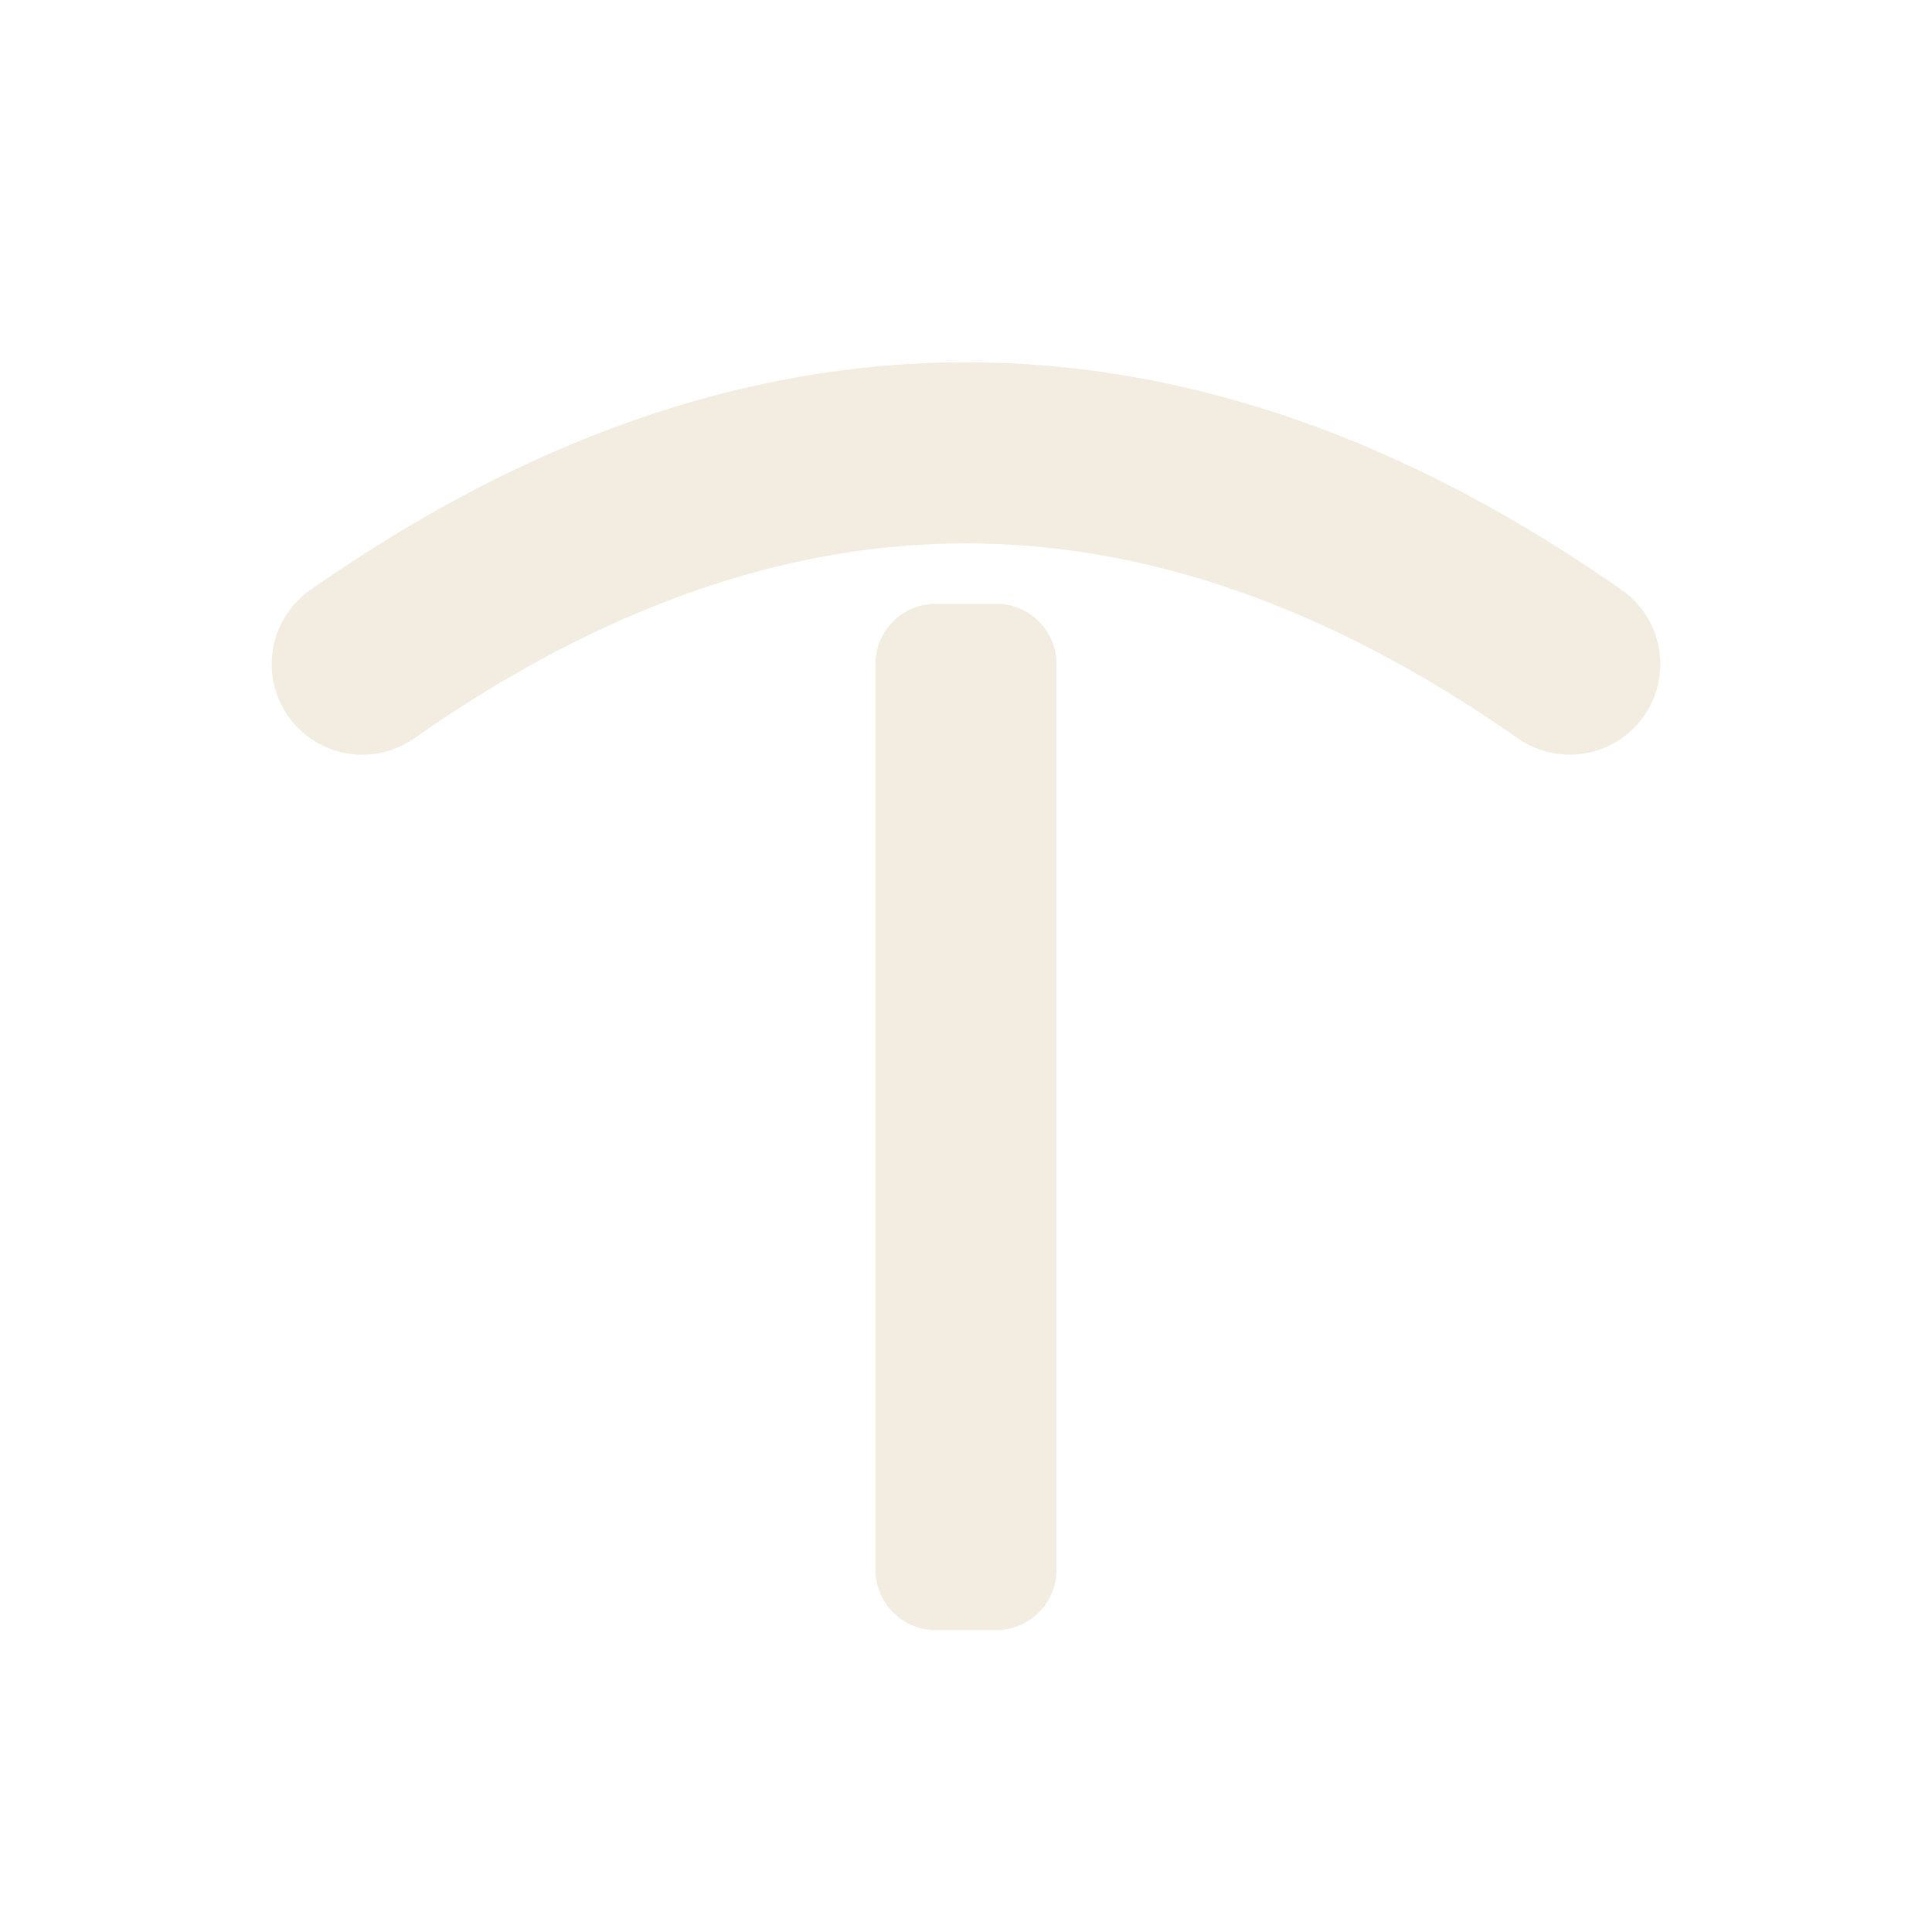
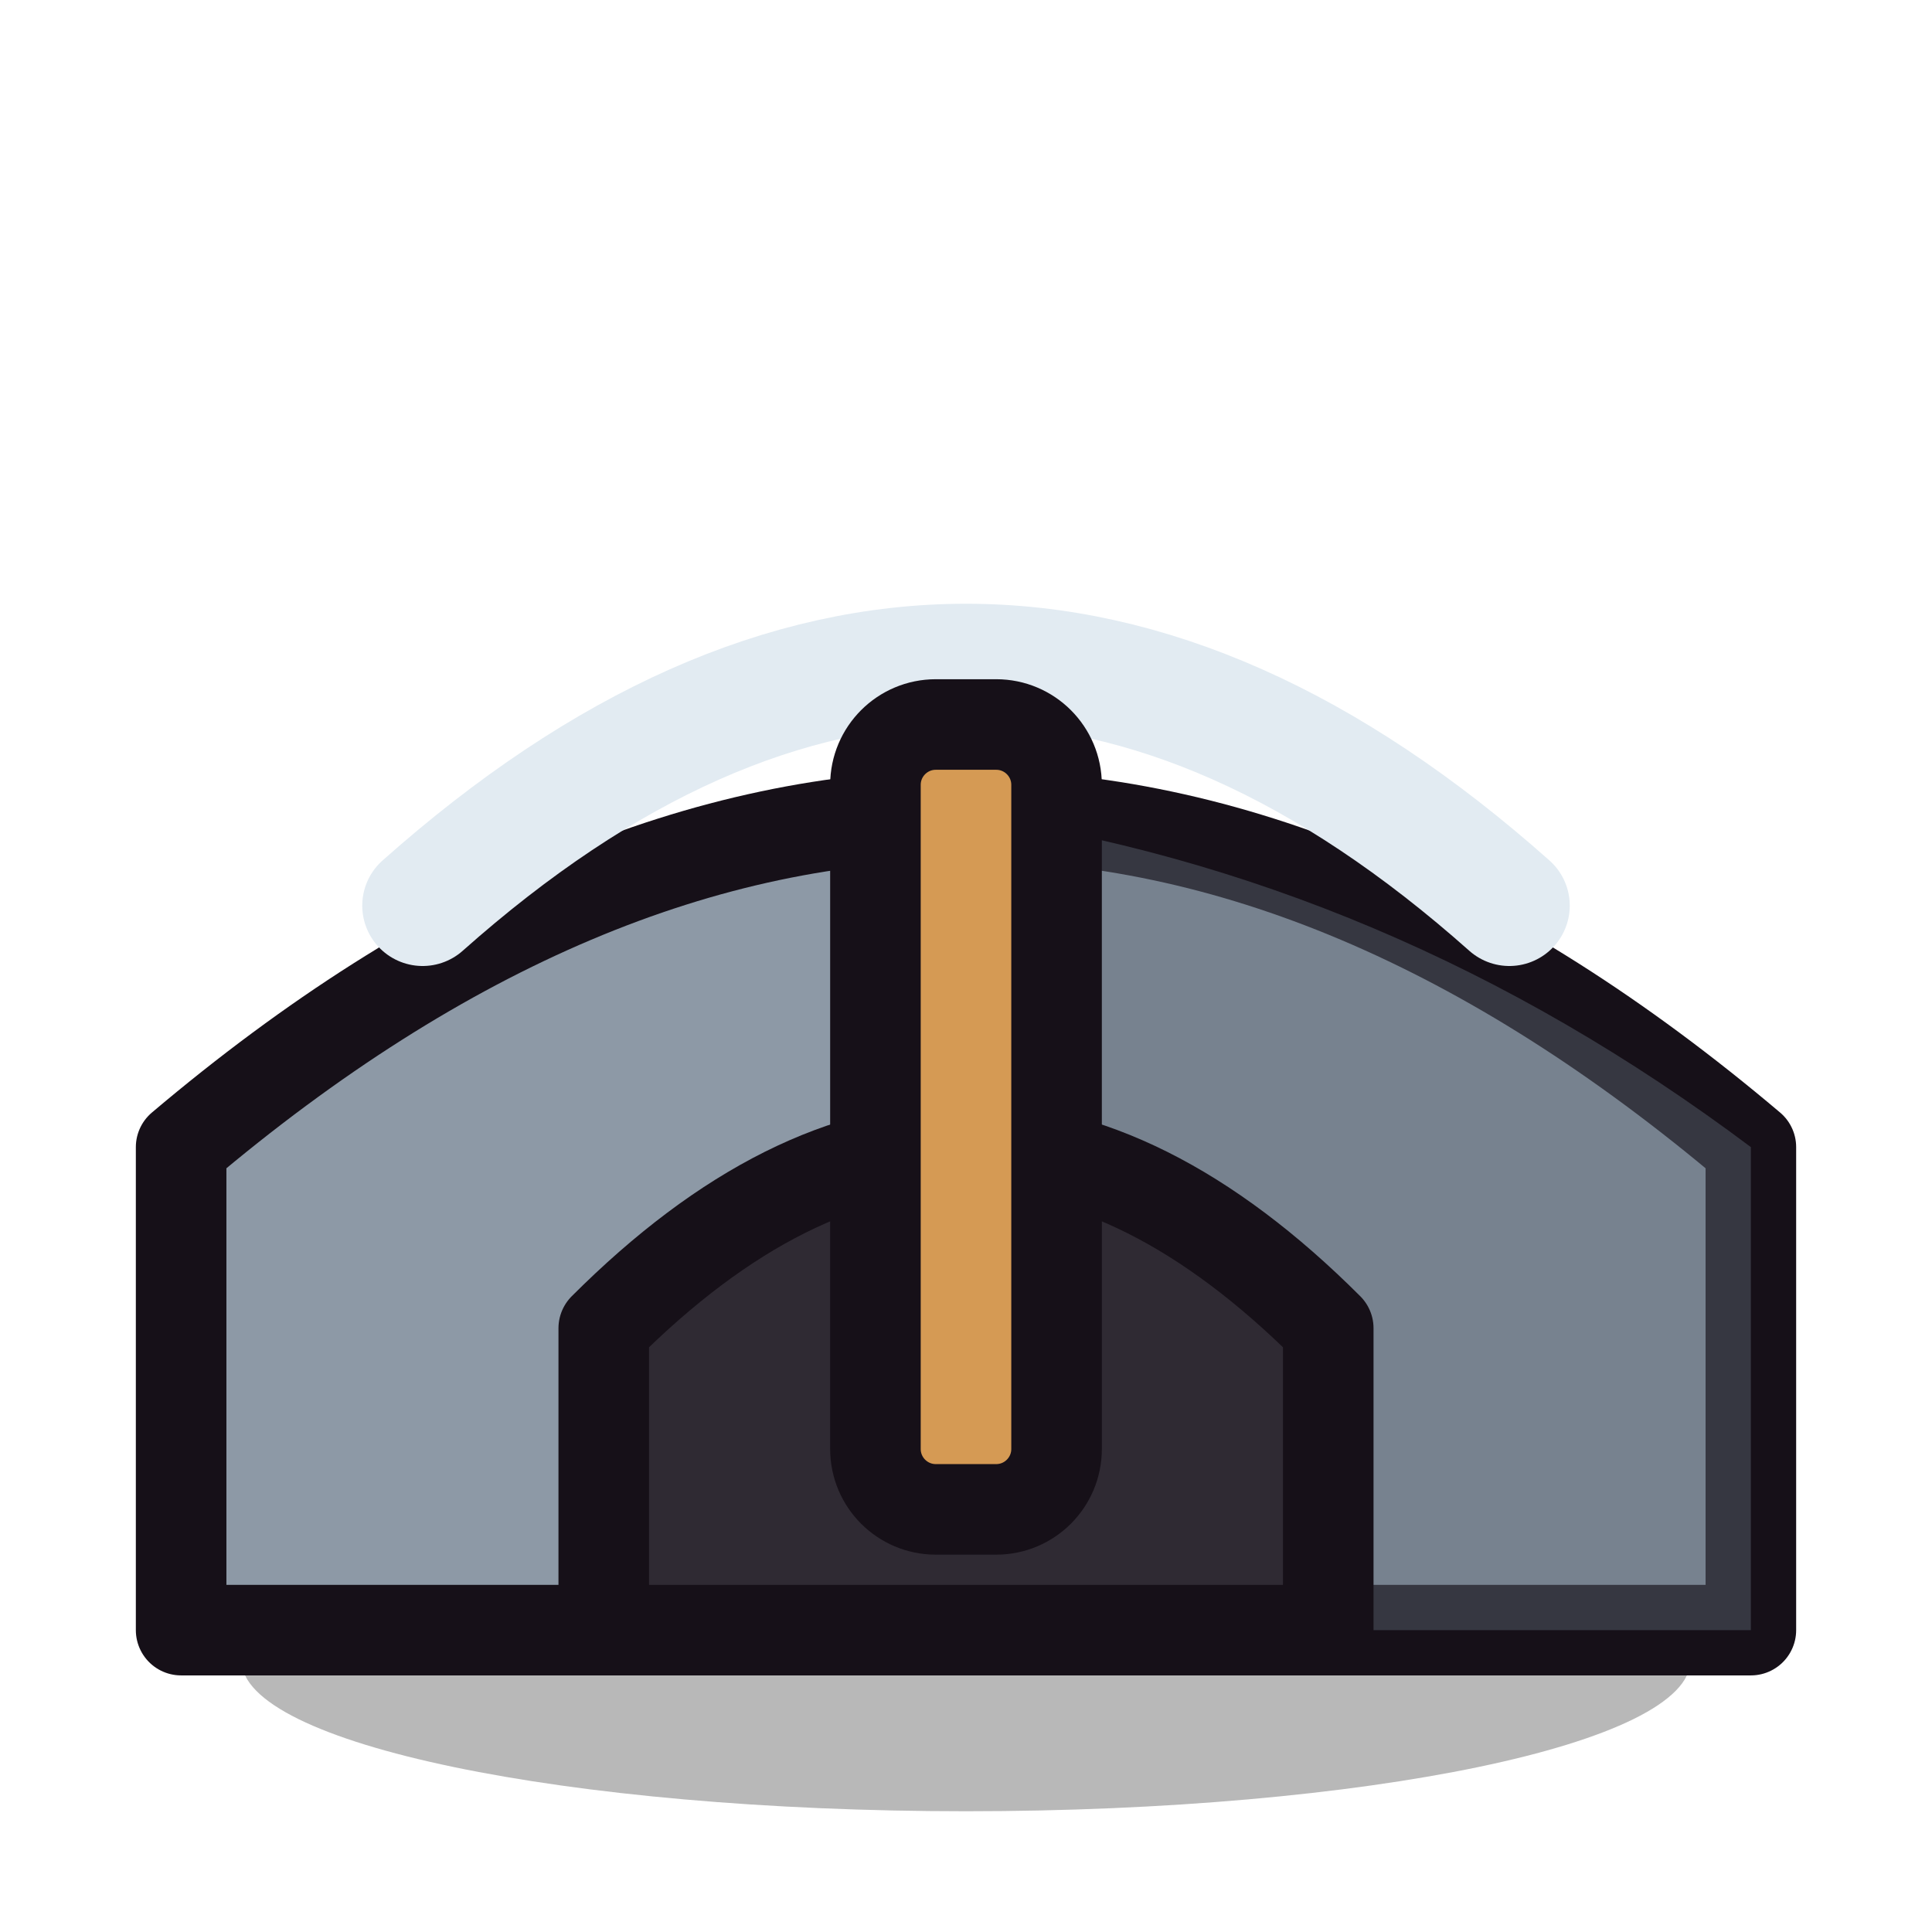
<svg xmlns="http://www.w3.org/2000/svg" viewBox="0 0 64 64">
-   <path d="M12 22 Q32 8 52 22" fill="none" stroke="#f2ede0" stroke-width="6" stroke-linecap="round" />
-   <rect x="29" y="20" width="6" height="34" rx="2" fill="#f2ede0" />
+   <ellipse cx="32" cy="55" rx="24" ry="5" fill="#000" opacity="0.28" />
+   <path d="M6 54 V38 q26 -22 52 0 v16 Z" fill="#8d99a6" stroke="#161018" stroke-width="3" stroke-linejoin="round" />
+   <path d="M32 27 q14 2 26 11 v16 H32 Z" fill="#5d6773" opacity="0.45" />
+   <path d="M20 54 V44 q12 -12 24 0 v10 Z" fill="#2f2a33" stroke="#161018" stroke-width="3" stroke-linejoin="round" />
+   <path d="M14 30 Q32 14 50 30" fill="none" stroke="#161018" stroke-width="3" stroke-linejoin="round" />
+   <path d="M14 30 Q32 14 50 30" fill="none" stroke="#e2ebf2" stroke-width="4" stroke-linecap="round" />
+   <rect x="29" y="24" width="6" height="26" rx="2" fill="#d59a54" stroke="#161018" stroke-width="3" />
</svg>
